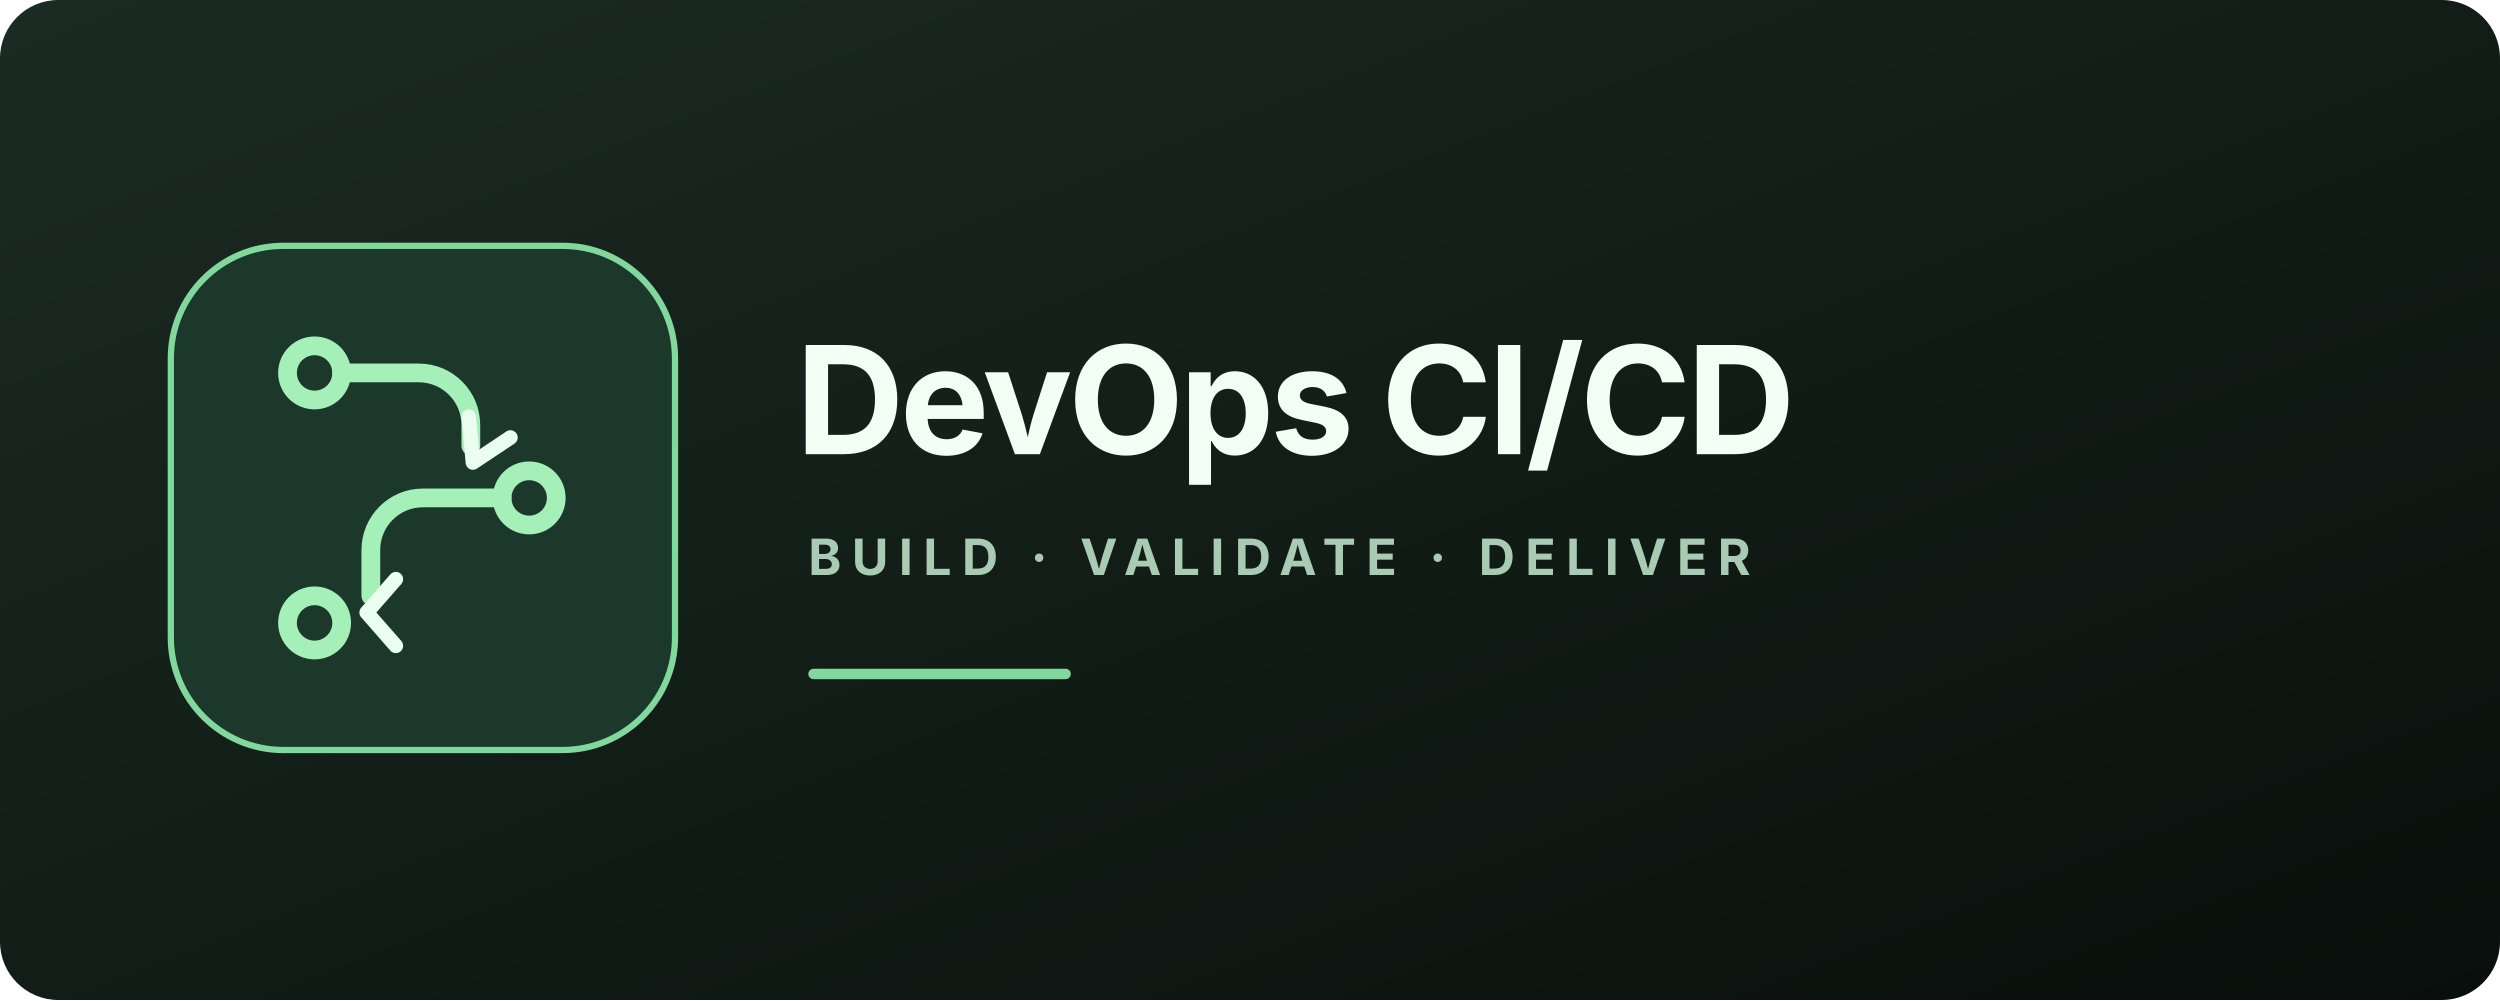
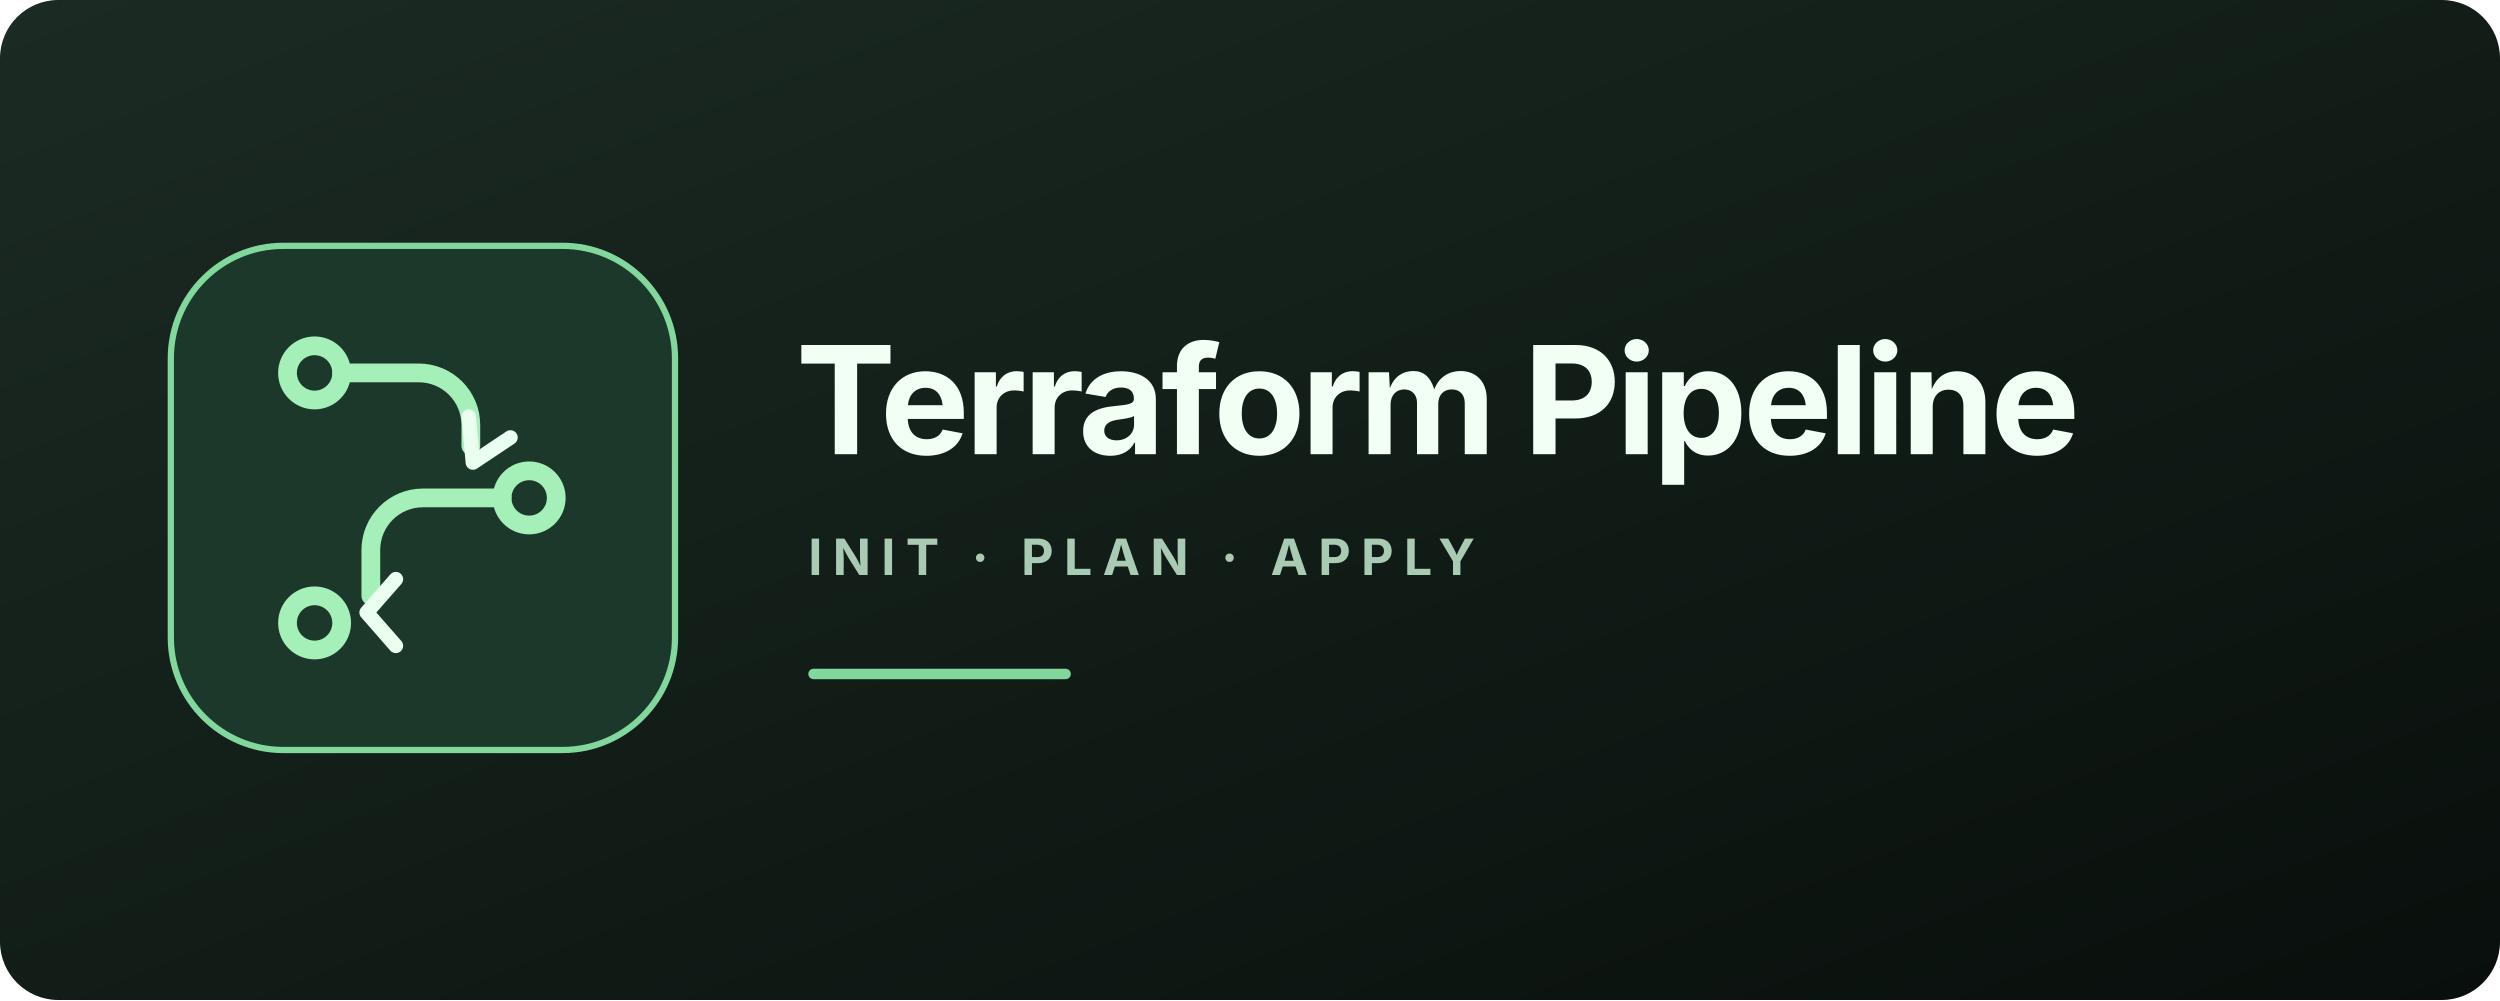
<svg xmlns="http://www.w3.org/2000/svg" width="1200" height="480" viewBox="0 0 1200 480" role="img" aria-labelledby="title desc">
  <defs>
    <linearGradient id="bg" x2="1" y2="1">
      <stop stop-color="#1b2b23" />
      <stop offset="1" stop-color="#090f0c" />
    </linearGradient>
  </defs>
  <rect width="1200" height="480" rx="28" fill="url(#bg)" />
  <rect x="82" y="118" width="242" height="242" rx="54" fill="#1b382a" stroke="#82d89c" stroke-width="3" />
  <g fill="none" stroke="#a5efb8" stroke-width="9" stroke-linecap="round" stroke-linejoin="round">
    <circle cx="151" cy="179" r="13" />
    <circle cx="254" cy="239" r="13" />
    <circle cx="151" cy="299" r="13" />
    <path d="M164 179h37a25 25 0 0 1 25 25v10M241 239h-38a25 25 0 0 0-25 25v22" />
  </g>
  <path d="m225 200 2 22 18-12M190 278l-14 16 14 16" fill="none" stroke="#eaffef" stroke-width="7" stroke-linecap="round" stroke-linejoin="round" />
-   <text x="382" y="218" fill="#f2fff5" font-family="Inter,Arial,sans-serif" font-size="72" font-weight="750" letter-spacing="-2">DevOps CI/CD</text>
-   <text x="388" y="276" fill="#a9cbb3" font-family="Inter,Arial,sans-serif" font-size="24" font-weight="650" letter-spacing="5">BUILD · VALIDATE · DELIVER</text>
+   <text x="382" y="218" fill="#f2fff5" font-family="Inter,Arial,sans-serif" font-size="72" font-weight="750" letter-spacing="-2">Terraform Pipeline</text>
+   <text x="388" y="276" fill="#a9cbb3" font-family="Inter,Arial,sans-serif" font-size="24" font-weight="650" letter-spacing="5">INIT · PLAN · APPLY</text>
  <rect x="388" y="321" width="126" height="5" rx="2.5" fill="#82d89c" />
</svg>
